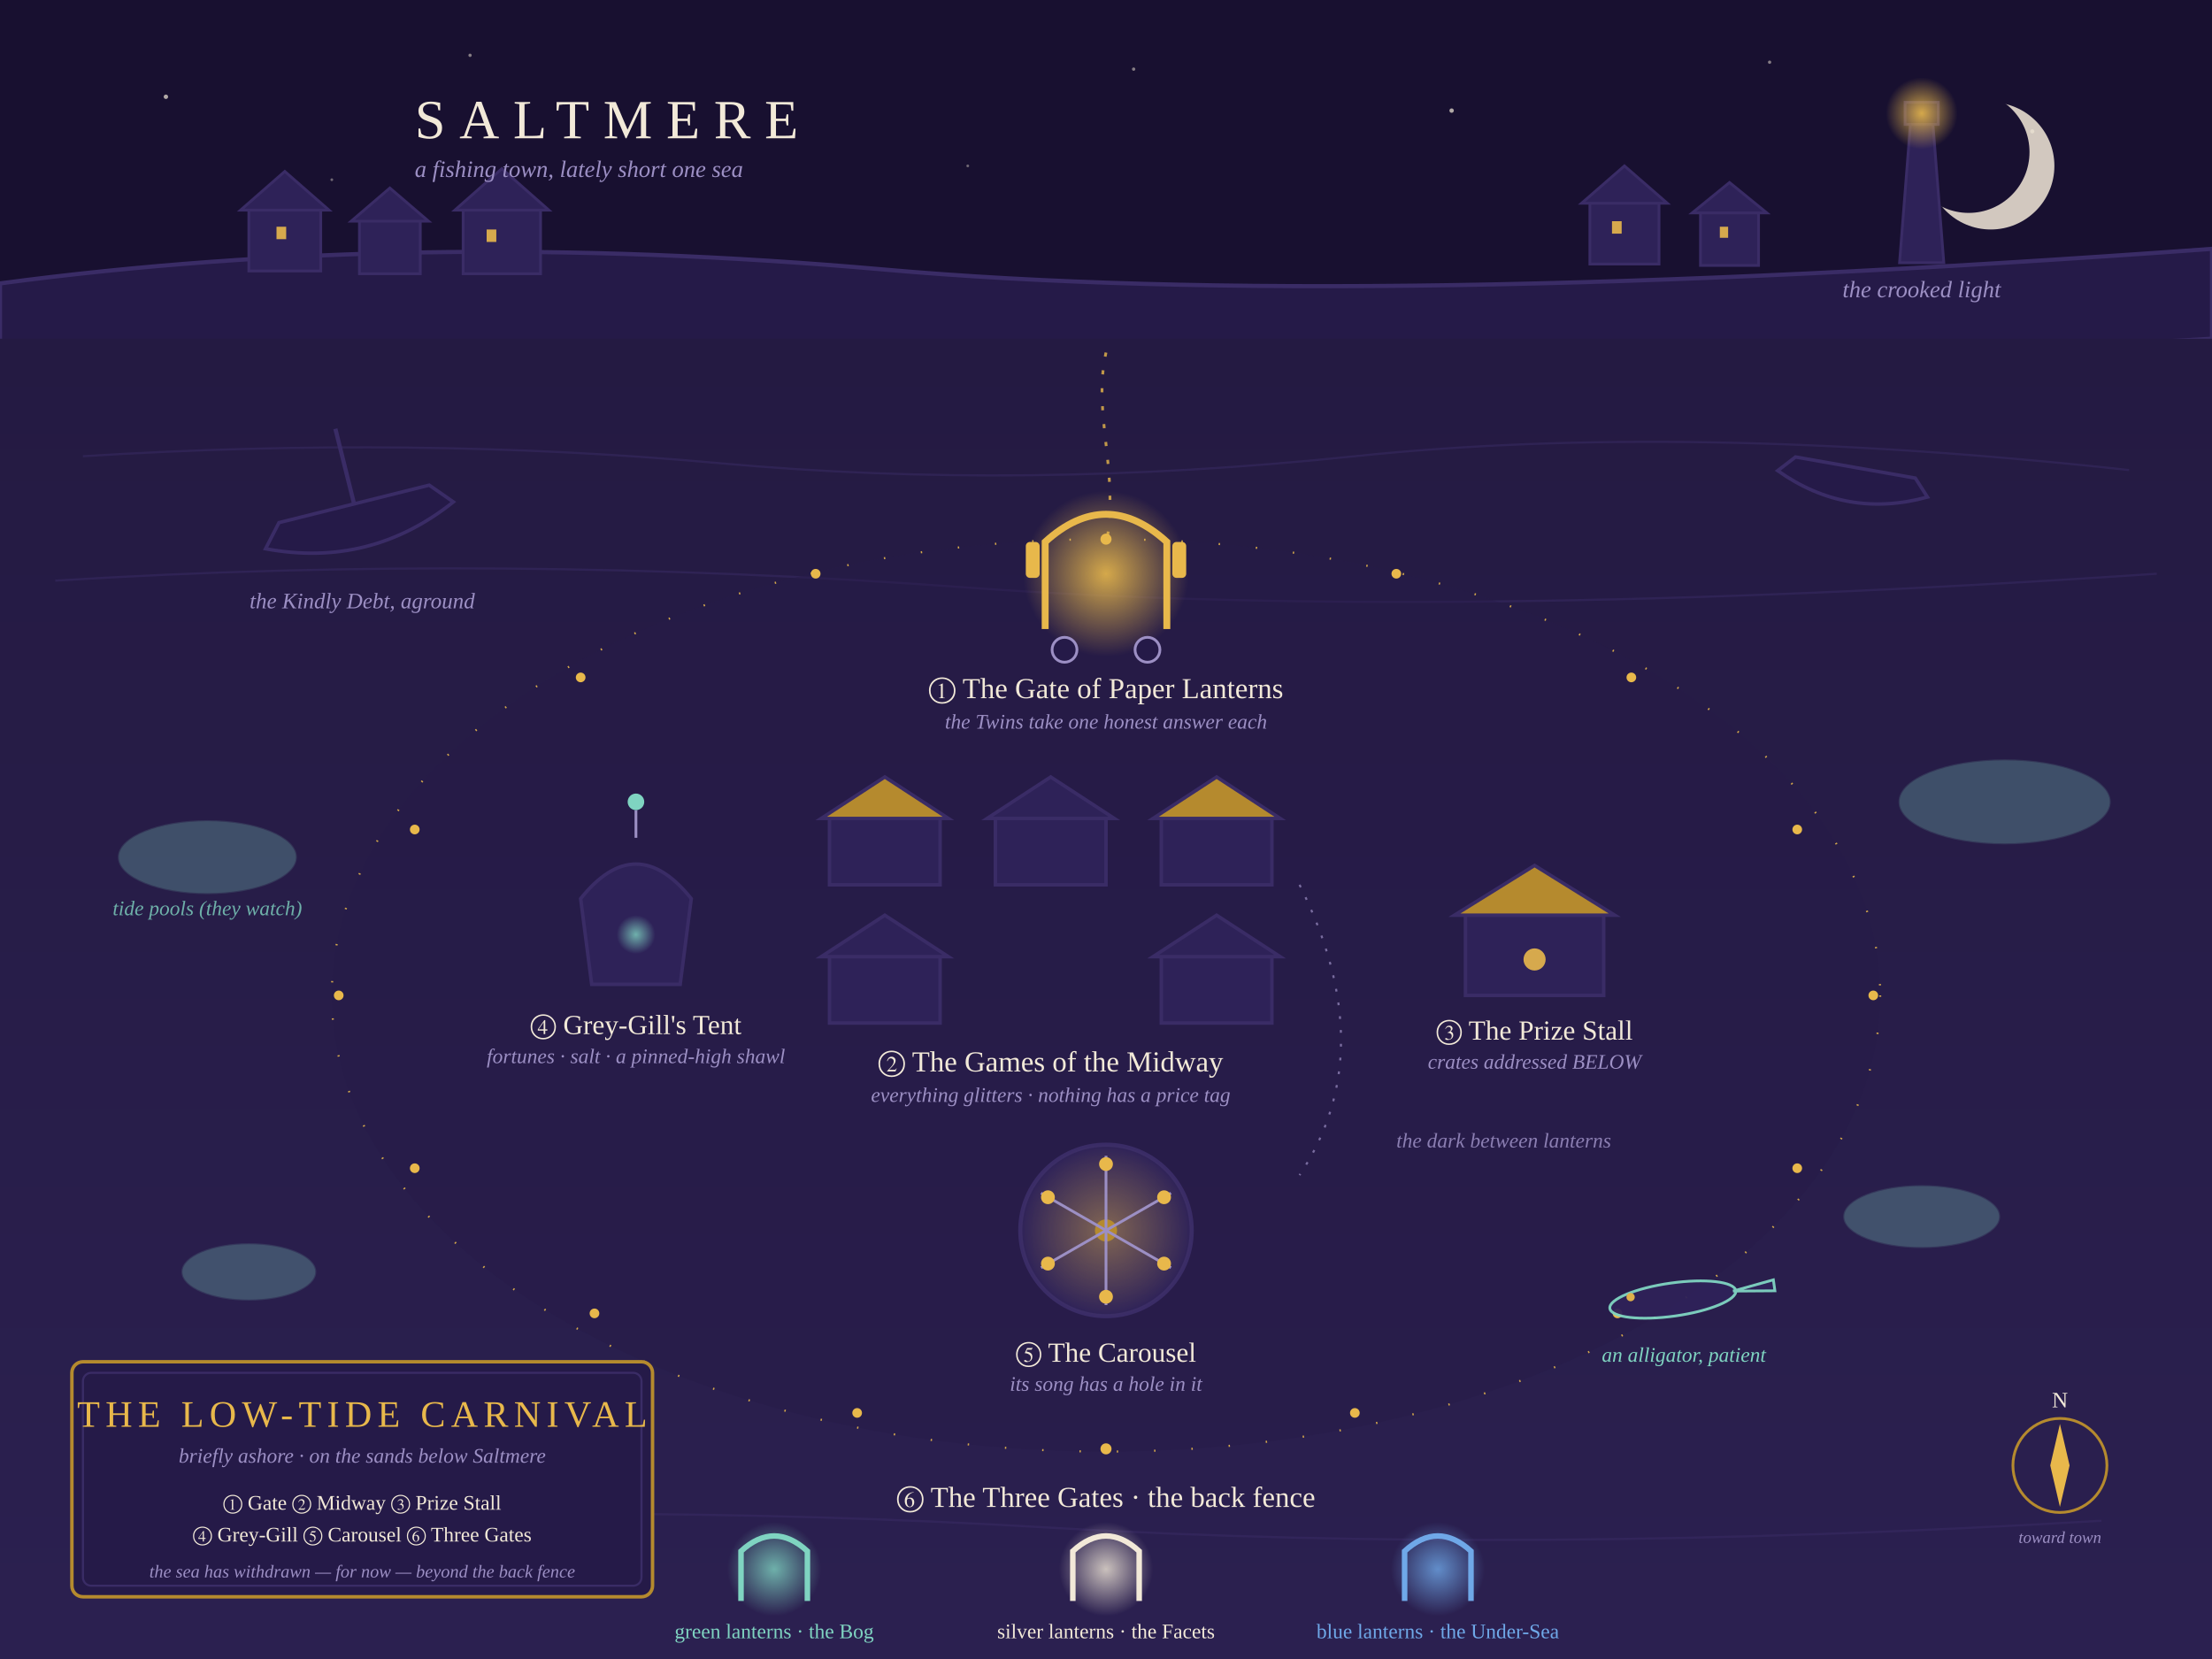
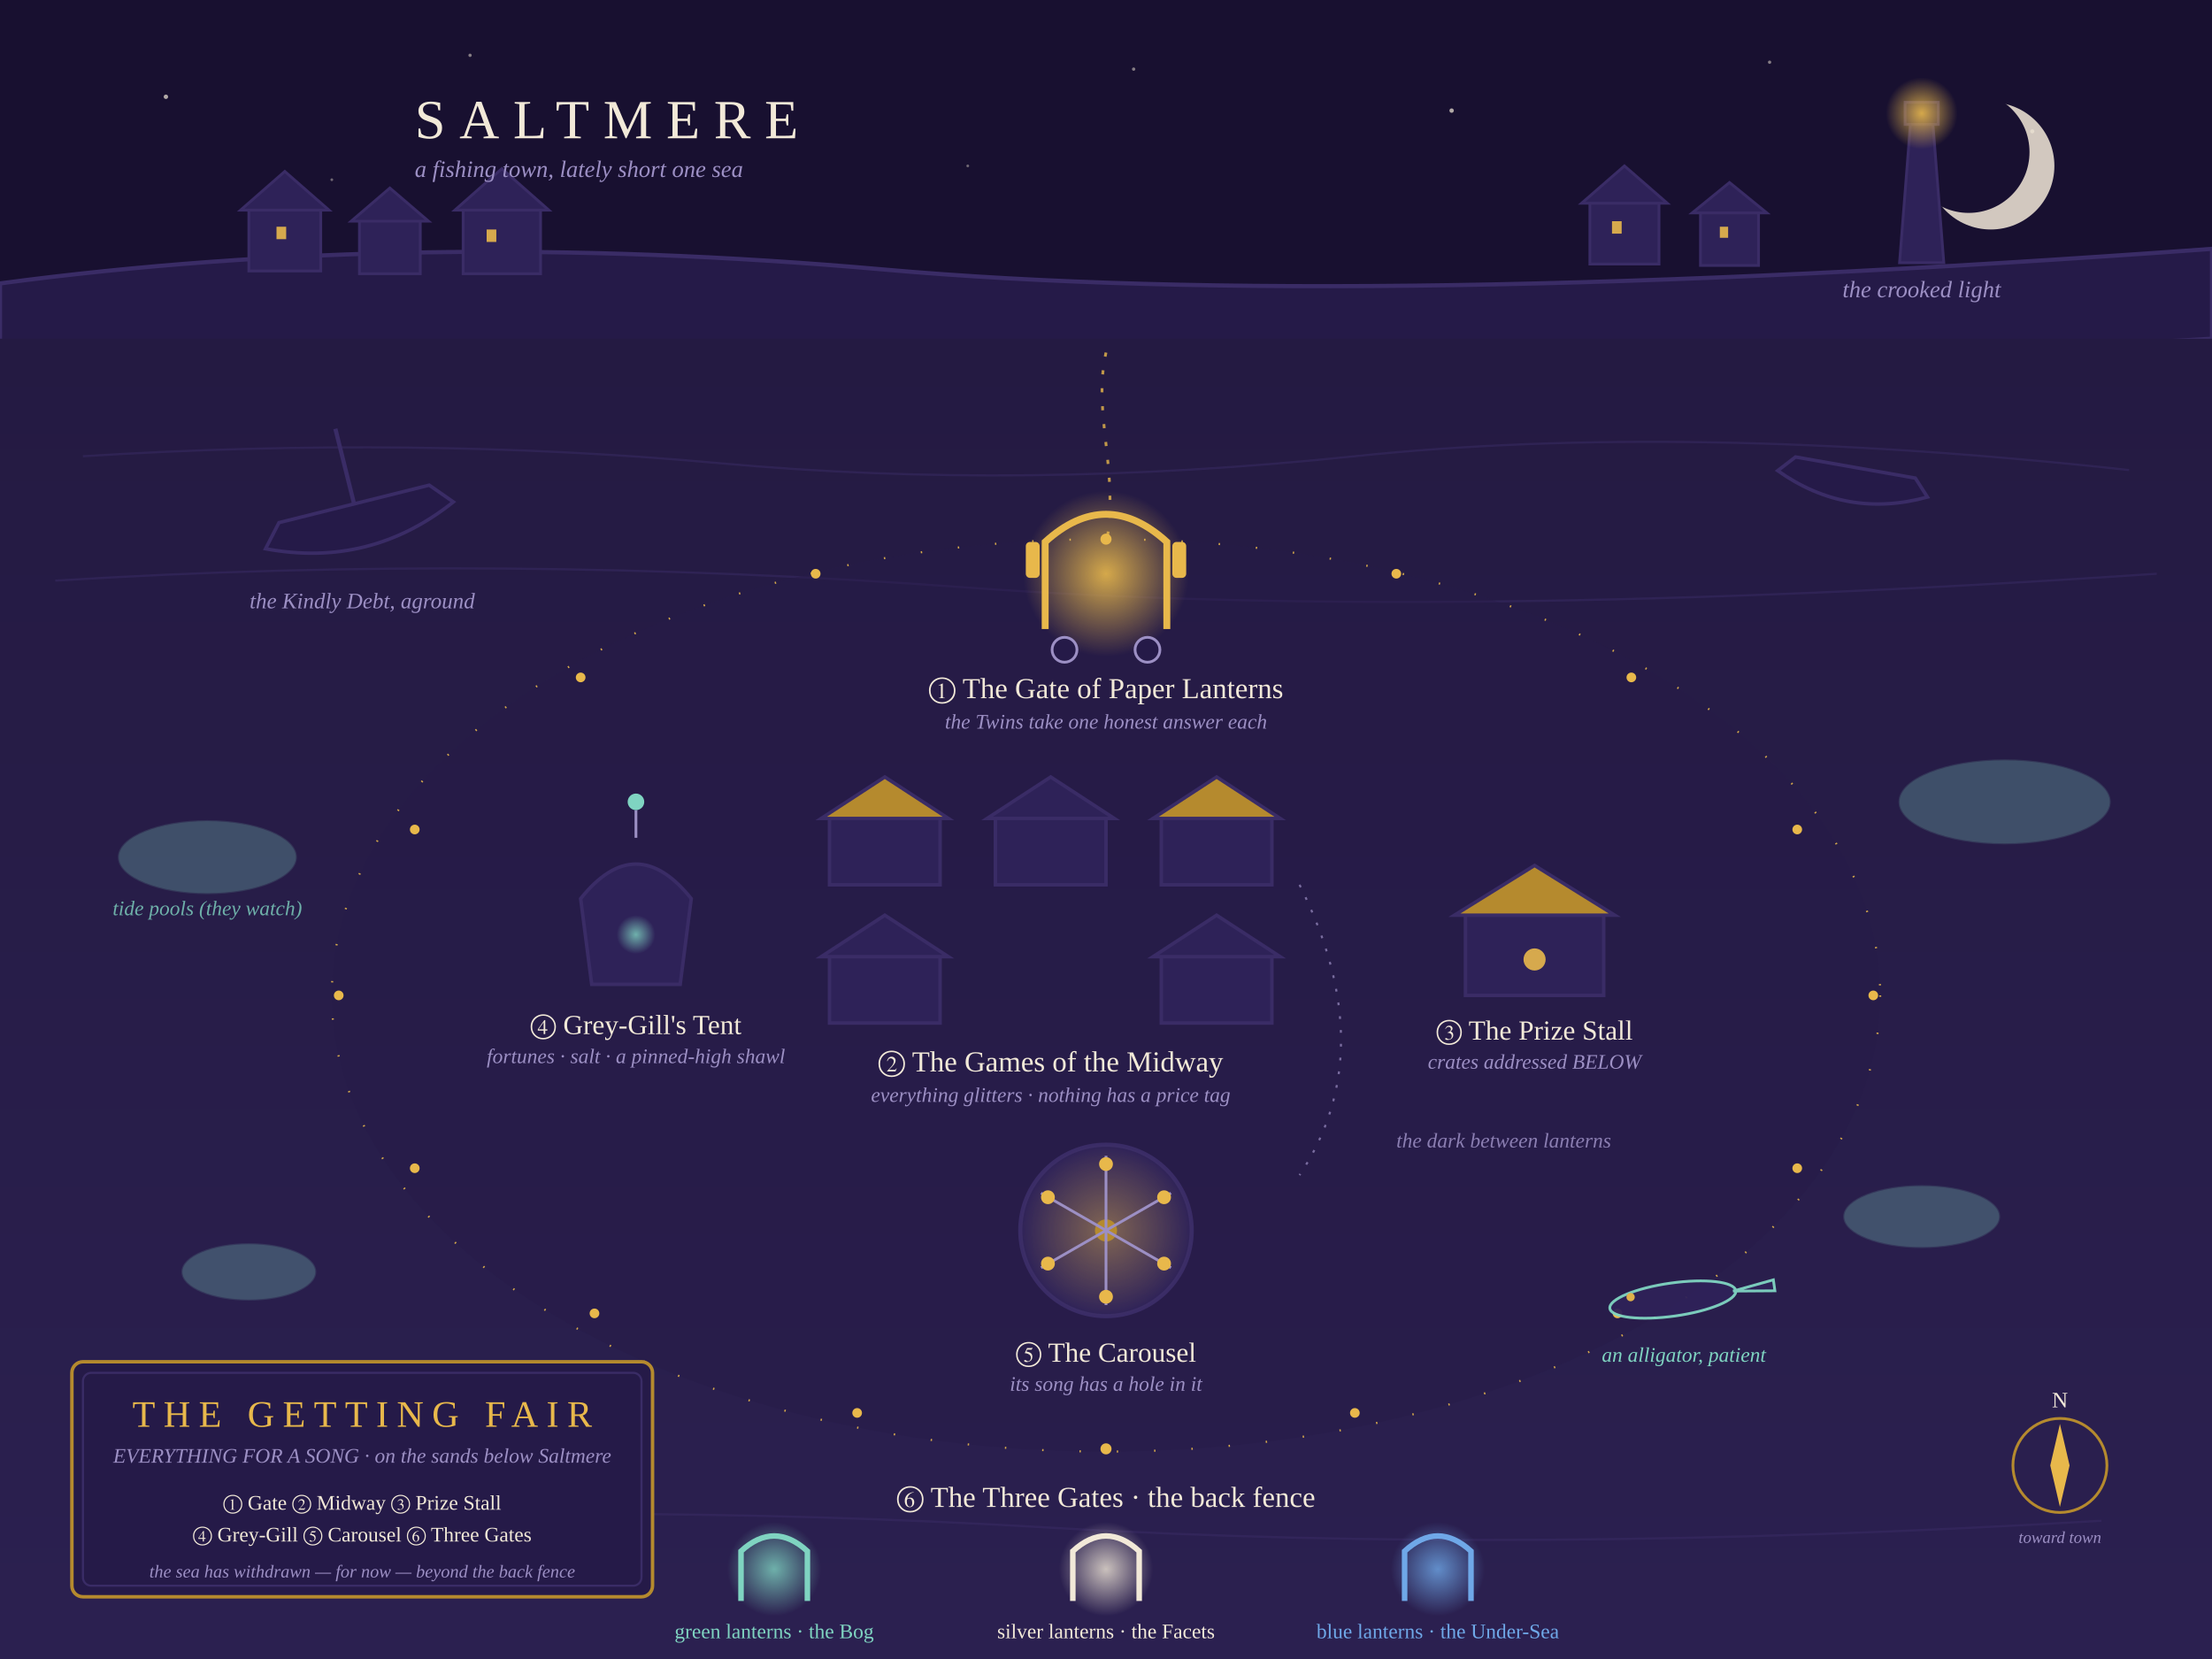
<svg xmlns="http://www.w3.org/2000/svg" width="1600" height="1200" viewBox="0 0 1600 1200" font-family="Georgia, 'Times New Roman', serif">
  <defs>
    <radialGradient id="lantern" cx="50%" cy="50%" r="50%">
      <stop offset="0%" stop-color="#E8B84B" stop-opacity="0.9" />
      <stop offset="100%" stop-color="#E8B84B" stop-opacity="0" />
    </radialGradient>
    <radialGradient id="glowG" cx="50%" cy="50%" r="50%">
      <stop offset="0%" stop-color="#7FD4C1" stop-opacity="0.8" />
      <stop offset="100%" stop-color="#7FD4C1" stop-opacity="0" />
    </radialGradient>
    <radialGradient id="glowS" cx="50%" cy="50%" r="50%">
      <stop offset="0%" stop-color="#F2E9D8" stop-opacity="0.8" />
      <stop offset="100%" stop-color="#F2E9D8" stop-opacity="0" />
    </radialGradient>
    <radialGradient id="glowB" cx="50%" cy="50%" r="50%">
      <stop offset="0%" stop-color="#6FA8E8" stop-opacity="0.8" />
      <stop offset="100%" stop-color="#6FA8E8" stop-opacity="0" />
    </radialGradient>
    <linearGradient id="sand" x1="0" y1="0" x2="0" y2="1">
      <stop offset="0%" stop-color="#241A42" />
      <stop offset="100%" stop-color="#2B2050" />
    </linearGradient>
  </defs>
  <rect width="1600" height="1200" fill="#181030" />
  <g fill="#F2E9D8">
    <circle cx="120" cy="70" r="1.6" opacity="0.7" />
    <circle cx="340" cy="40" r="1.2" opacity="0.5" />
    <circle cx="560" cy="90" r="1.4" opacity="0.6" />
    <circle cx="820" cy="50" r="1.2" opacity="0.5" />
    <circle cx="1050" cy="80" r="1.6" opacity="0.7" />
    <circle cx="1280" cy="45" r="1.2" opacity="0.5" />
    <circle cx="1470" cy="95" r="1.5" opacity="0.6" />
    <circle cx="240" cy="130" r="1" opacity="0.4" />
    <circle cx="700" cy="120" r="1" opacity="0.4" />
    <circle cx="1180" cy="130" r="1" opacity="0.4" />
  </g>
  <circle cx="1440" cy="120" r="46" fill="#F2E9D8" opacity="0.85" />
  <circle cx="1424" cy="110" r="44" fill="#181030" />
  <path d="M0,205 Q300,165 640,195 T1600,180 L1600,245 Q1100,275 640,255 T0,265 Z" fill="#251A48" stroke="#3A2C66" stroke-width="3" />
  <g stroke="#3A2C66" stroke-width="2" fill="#2E2258">
    <rect x="180" y="150" width="52" height="46" />
    <path d="M174,152 L206,124 L238,152 Z" />
    <rect x="260" y="158" width="44" height="40" />
    <path d="M254,160 L282,136 L310,160 Z" />
    <rect x="335" y="150" width="56" height="48" />
    <path d="M329,152 L363,122 L397,152 Z" />
    <rect x="1150" y="145" width="50" height="46" />
    <path d="M1144,147 L1175,120 L1206,147 Z" />
    <rect x="1230" y="152" width="42" height="40" />
    <path d="M1224,154 L1251,132 L1278,154 Z" />
  </g>
  <g fill="#E8B84B" opacity="0.9">
    <rect x="200" y="164" width="7" height="9" />
    <rect x="352" y="166" width="7" height="9" />
    <rect x="1166" y="160" width="7" height="9" />
    <rect x="1244" y="164" width="6" height="8" />
  </g>
  <path d="M1382,88 L1398,88 L1406,190 L1374,190 Z" fill="#2E2258" stroke="#3A2C66" stroke-width="2" />
  <rect x="1378" y="74" width="24" height="16" fill="#251A48" stroke="#3A2C66" stroke-width="2" />
  <circle cx="1390" cy="82" r="26" fill="url(#lantern)" />
  <text x="1390" y="215" text-anchor="middle" fill="#9C8FC4" font-size="17" font-style="italic">the crooked light</text>
  <text x="300" y="100" fill="#F2E9D8" font-size="40" letter-spacing="10">SALTMERE</text>
  <text x="300" y="128" fill="#9C8FC4" font-size="17" font-style="italic">a fishing town, lately short one sea</text>
  <rect x="0" y="245" width="1600" height="955" fill="url(#sand)" />
  <g stroke="#3A2C66" stroke-width="1.5" opacity="0.5" fill="none">
    <path d="M60,330 Q300,315 520,335 T980,330 T1540,340" />
    <path d="M40,420 Q360,400 700,425 T1560,415" />
    <path d="M80,1105 Q420,1085 760,1105 T1520,1100" />
  </g>
  <g transform="rotate(-14 260 380)">
    <path d="M190,380 Q260,412 330,380 L316,364 L204,364 Z" fill="#251A48" stroke="#3A2C66" stroke-width="2.5" />
    <line x1="260" y1="364" x2="260" y2="308" stroke="#3A2C66" stroke-width="3" />
  </g>
  <text x="262" y="440" text-anchor="middle" fill="#9C8FC4" font-size="16" font-style="italic">the Kindly Debt, aground</text>
  <g transform="rotate(10 1340 350)">
    <path d="M1285,350 Q1340,376 1395,350 L1384,338 L1296,338 Z" fill="#251A48" stroke="#3A2C66" stroke-width="2.5" />
  </g>
  <g fill="#7FD4C1" opacity="0.28" stroke="#7FD4C1" stroke-opacity="0.5" stroke-width="1.5">
    <ellipse cx="150" cy="620" rx="64" ry="26" />
    <ellipse cx="1450" cy="580" rx="76" ry="30" />
    <ellipse cx="1390" cy="880" rx="56" ry="22" />
    <ellipse cx="180" cy="920" rx="48" ry="20" />
  </g>
  <text x="150" y="662" text-anchor="middle" fill="#7FD4C1" font-size="15" font-style="italic" opacity="0.8">tide pools (they watch)</text>
  <path d="M800,255 C790,300 810,340 800,395" stroke="#E8B84B" stroke-width="2" stroke-dasharray="3 10" fill="none" opacity="0.8" />
  <g>
    <ellipse cx="800" cy="720" rx="560" ry="330" fill="#251A48" opacity="0.45" />
    <ellipse cx="800" cy="720" rx="560" ry="330" fill="none" stroke="#E8B84B" stroke-width="1.5" stroke-dasharray="1 26" opacity="0.9" />
  </g>
  <g fill="#E8B84B">
    <circle cx="800" cy="390" r="4" />
    <circle cx="590" cy="415" r="3.5" />
    <circle cx="1010" cy="415" r="3.5" />
    <circle cx="420" cy="490" r="3.5" />
    <circle cx="1180" cy="490" r="3.5" />
    <circle cx="300" cy="600" r="3.5" />
    <circle cx="1300" cy="600" r="3.5" />
    <circle cx="245" cy="720" r="3.5" />
    <circle cx="1355" cy="720" r="3.5" />
    <circle cx="300" cy="845" r="3.5" />
    <circle cx="1300" cy="845" r="3.5" />
    <circle cx="430" cy="950" r="3.5" />
    <circle cx="1170" cy="950" r="3.5" />
    <circle cx="620" cy="1022" r="3.5" />
    <circle cx="980" cy="1022" r="3.5" />
    <circle cx="800" cy="1048" r="4" />
  </g>
  <g>
    <circle cx="800" cy="415" r="60" fill="url(#lantern)" />
    <path d="M756,455 L756,392 Q800,352 844,392 L844,455" fill="none" stroke="#E8B84B" stroke-width="5" />
    <rect x="742" y="392" width="10" height="26" rx="3" fill="#E8B84B" />
    <rect x="848" y="392" width="10" height="26" rx="3" fill="#E8B84B" />
    <circle cx="770" cy="470" r="9" fill="#251A48" stroke="#9C8FC4" stroke-width="2" />
    <circle cx="830" cy="470" r="9" fill="#251A48" stroke="#9C8FC4" stroke-width="2" />
    <text x="800" y="505" text-anchor="middle" fill="#F2E9D8" font-size="21">① The Gate of Paper Lanterns</text>
    <text x="800" y="527" text-anchor="middle" fill="#9C8FC4" font-size="15" font-style="italic">the Twins take one honest answer each</text>
  </g>
  <g stroke="#3A2C66" stroke-width="2.5">
    <g fill="#2E2258">
      <path d="M600,590 L680,590 L680,640 L600,640 Z" />
      <path d="M594,592 L640,562 L686,592 Z" fill="#B58A2E" />
      <path d="M720,590 L800,590 L800,640 L720,640 Z" />
      <path d="M714,592 L760,562 L806,592 Z" fill="#2E2258" />
      <path d="M840,590 L920,590 L920,640 L840,640 Z" />
      <path d="M834,592 L880,562 L926,592 Z" fill="#B58A2E" />
      <path d="M600,690 L680,690 L680,740 L600,740 Z" />
      <path d="M594,692 L640,662 L686,692 Z" fill="#2E2258" />
      <path d="M840,690 L920,690 L920,740 L840,740 Z" />
      <path d="M834,692 L880,662 L926,692 Z" fill="#2E2258" />
    </g>
  </g>
  <text x="760" y="775" text-anchor="middle" fill="#F2E9D8" font-size="21">② The Games of the Midway</text>
  <text x="760" y="797" text-anchor="middle" fill="#9C8FC4" font-size="15" font-style="italic">everything glitters · nothing has a price tag</text>
  <g>
    <path d="M1060,660 L1160,660 L1160,720 L1060,720 Z" fill="#2E2258" stroke="#3A2C66" stroke-width="2.5" />
    <path d="M1052,662 L1110,626 L1168,662 Z" fill="#B58A2E" stroke="#3A2C66" stroke-width="2.5" />
    <circle cx="1110" cy="694" r="8" fill="#E8B84B" opacity="0.9" />
    <text x="1110" y="752" text-anchor="middle" fill="#F2E9D8" font-size="20">③ The Prize Stall</text>
    <text x="1110" y="773" text-anchor="middle" fill="#9C8FC4" font-size="15" font-style="italic">crates addressed BELOW</text>
  </g>
  <g>
    <path d="M420,650 Q460,600 500,650 L492,712 L428,712 Z" fill="#2E2258" stroke="#3A2C66" stroke-width="2.5" />
    <path d="M460,606 L460,586" stroke="#9C8FC4" stroke-width="2" />
    <circle cx="460" cy="580" r="6" fill="#7FD4C1" />
    <circle cx="460" cy="676" r="14" fill="url(#glowG)" />
    <text x="460" y="748" text-anchor="middle" fill="#F2E9D8" font-size="20">④ Grey-Gill's Tent</text>
    <text x="460" y="769" text-anchor="middle" fill="#9C8FC4" font-size="15" font-style="italic">fortunes · salt · a pinned-high shawl</text>
  </g>
  <g>
    <circle cx="800" cy="890" r="62" fill="#2E2258" stroke="#3A2C66" stroke-width="3" />
    <circle cx="800" cy="890" r="62" fill="url(#lantern)" opacity="0.5" />
    <circle cx="800" cy="890" r="8" fill="#B58A2E" />
    <g stroke="#9C8FC4" stroke-width="2">
      <line x1="800" y1="890" x2="800" y2="836" />
      <line x1="800" y1="890" x2="847" y2="863" />
      <line x1="800" y1="890" x2="847" y2="917" />
      <line x1="800" y1="890" x2="800" y2="944" />
      <line x1="800" y1="890" x2="753" y2="917" />
      <line x1="800" y1="890" x2="753" y2="863" />
    </g>
    <g fill="#E8B84B">
      <circle cx="800" cy="842" r="5" />
      <circle cx="842" cy="866" r="5" />
      <circle cx="842" cy="914" r="5" />
      <circle cx="800" cy="938" r="5" />
      <circle cx="758" cy="914" r="5" />
      <circle cx="758" cy="866" r="5" />
    </g>
    <text x="800" y="985" text-anchor="middle" fill="#F2E9D8" font-size="20">⑤ The Carousel</text>
    <text x="800" y="1006" text-anchor="middle" fill="#9C8FC4" font-size="15" font-style="italic">its song has a hole in it</text>
  </g>
  <g>
    <text x="800" y="1090" text-anchor="middle" fill="#F2E9D8" font-size="21">⑥ The Three Gates · the back fence</text>
    <circle cx="560" cy="1135" r="34" fill="url(#glowG)" />
    <path d="M536,1158 L536,1122 Q560,1100 584,1122 L584,1158" fill="none" stroke="#7FD4C1" stroke-width="4" />
    <text x="560" y="1185" text-anchor="middle" fill="#7FD4C1" font-size="15">green lanterns · the Bog</text>
    <circle cx="800" cy="1135" r="34" fill="url(#glowS)" />
    <path d="M776,1158 L776,1122 Q800,1100 824,1122 L824,1158" fill="none" stroke="#F2E9D8" stroke-width="4" />
    <text x="800" y="1185" text-anchor="middle" fill="#F2E9D8" font-size="15">silver lanterns · the Facets</text>
    <circle cx="1040" cy="1135" r="34" fill="url(#glowB)" />
    <path d="M1016,1158 L1016,1122 Q1040,1100 1064,1122 L1064,1158" fill="none" stroke="#6FA8E8" stroke-width="4" />
    <text x="1040" y="1185" text-anchor="middle" fill="#6FA8E8" font-size="15">blue lanterns · the Under-Sea</text>
  </g>
  <path d="M940,640 Q1000,760 940,850" stroke="#9C8FC4" stroke-width="1.5" stroke-dasharray="2 8" fill="none" opacity="0.7" />
  <text x="1010" y="830" fill="#9C8FC4" font-size="15" font-style="italic" opacity="0.85">the dark between lanterns</text>
  <g transform="translate(1210 940) rotate(-8)" opacity="0.95">
    <ellipse cx="0" cy="0" rx="46" ry="12" fill="#2E2258" stroke="#7FD4C1" stroke-width="2" />
    <path d="M44,0 L74,-4 L74,4 Z" fill="#2E2258" stroke="#7FD4C1" stroke-width="2" />
    <circle cx="-30" cy="-6" r="3" fill="#E8B84B" />
  </g>
  <text x="1218" y="985" text-anchor="middle" fill="#7FD4C1" font-size="15" font-style="italic">an alligator, patient</text>
  <g>
    <rect x="52" y="985" width="420" height="170" rx="8" fill="#251A48" stroke="#B58A2E" stroke-width="2.5" />
    <rect x="60" y="993" width="404" height="154" rx="6" fill="none" stroke="#3A2C66" stroke-width="1.5" />
-     <text x="262" y="1032" text-anchor="middle" fill="#E8B84B" font-size="27" letter-spacing="4">THE LOW-TIDE CARNIVAL</text>
-     <text x="262" y="1058" text-anchor="middle" fill="#9C8FC4" font-size="15" font-style="italic">briefly ashore · on the sands below Saltmere</text>
+     <text x="262" y="1032" text-anchor="middle" fill="#E8B84B" font-size="27" letter-spacing="4" style="letter-spacing:6px">THE GETTING FAIR</text>
+     <text x="262" y="1058" text-anchor="middle" fill="#9C8FC4" font-size="15" font-style="italic">EVERYTHING FOR A SONG · on the sands below Saltmere</text>
    <text x="262" y="1092" text-anchor="middle" fill="#F2E9D8" font-size="15">① Gate  ② Midway  ③ Prize Stall</text>
    <text x="262" y="1115" text-anchor="middle" fill="#F2E9D8" font-size="15">④ Grey-Gill  ⑤ Carousel  ⑥ Three Gates</text>
    <text x="262" y="1141" text-anchor="middle" fill="#9C8FC4" font-size="13" font-style="italic">the sea has withdrawn — for now — beyond the back fence</text>
  </g>
  <g transform="translate(1490 1060)" stroke="#B58A2E" stroke-width="2" fill="none">
    <circle r="34" />
    <path d="M0,-30 L7,0 L0,30 L-7,0 Z" fill="#E8B84B" stroke="none" />
    <text y="-42" text-anchor="middle" fill="#F2E9D8" font-size="16" stroke="none">N</text>
    <text y="-46" dy="102" text-anchor="middle" fill="#9C8FC4" font-size="12" stroke="none" font-style="italic">toward town</text>
  </g>
</svg>
